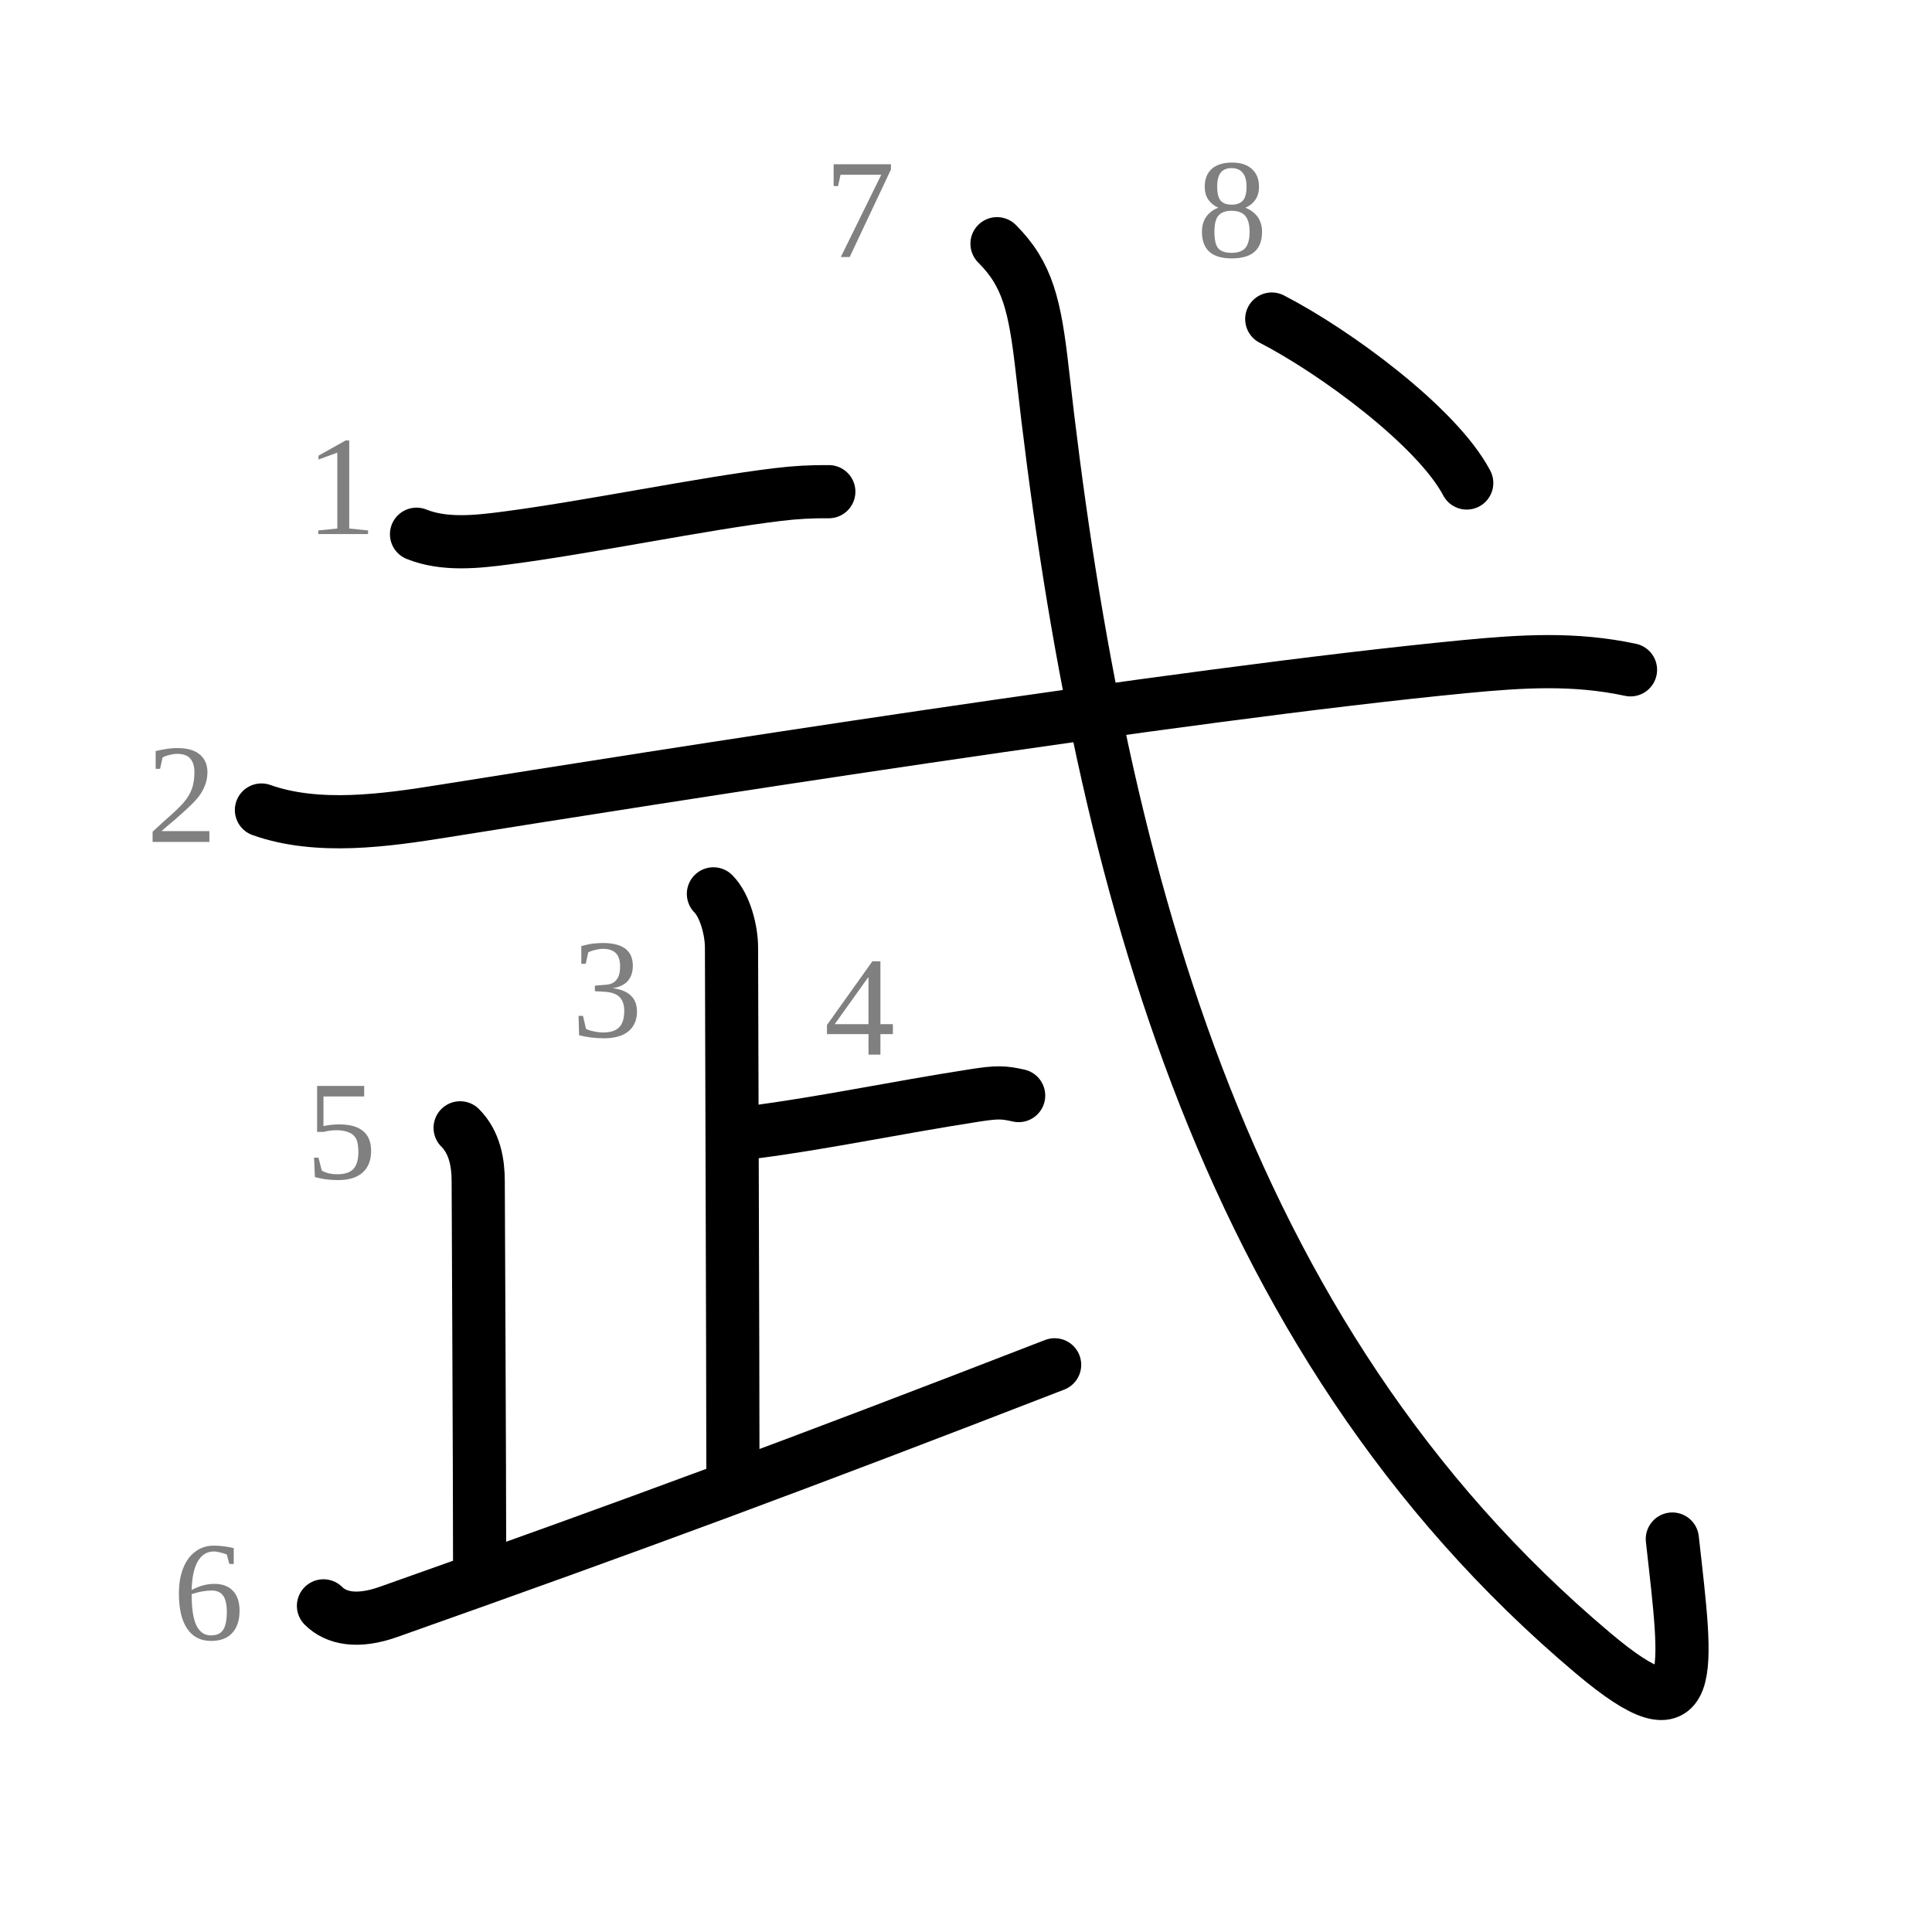
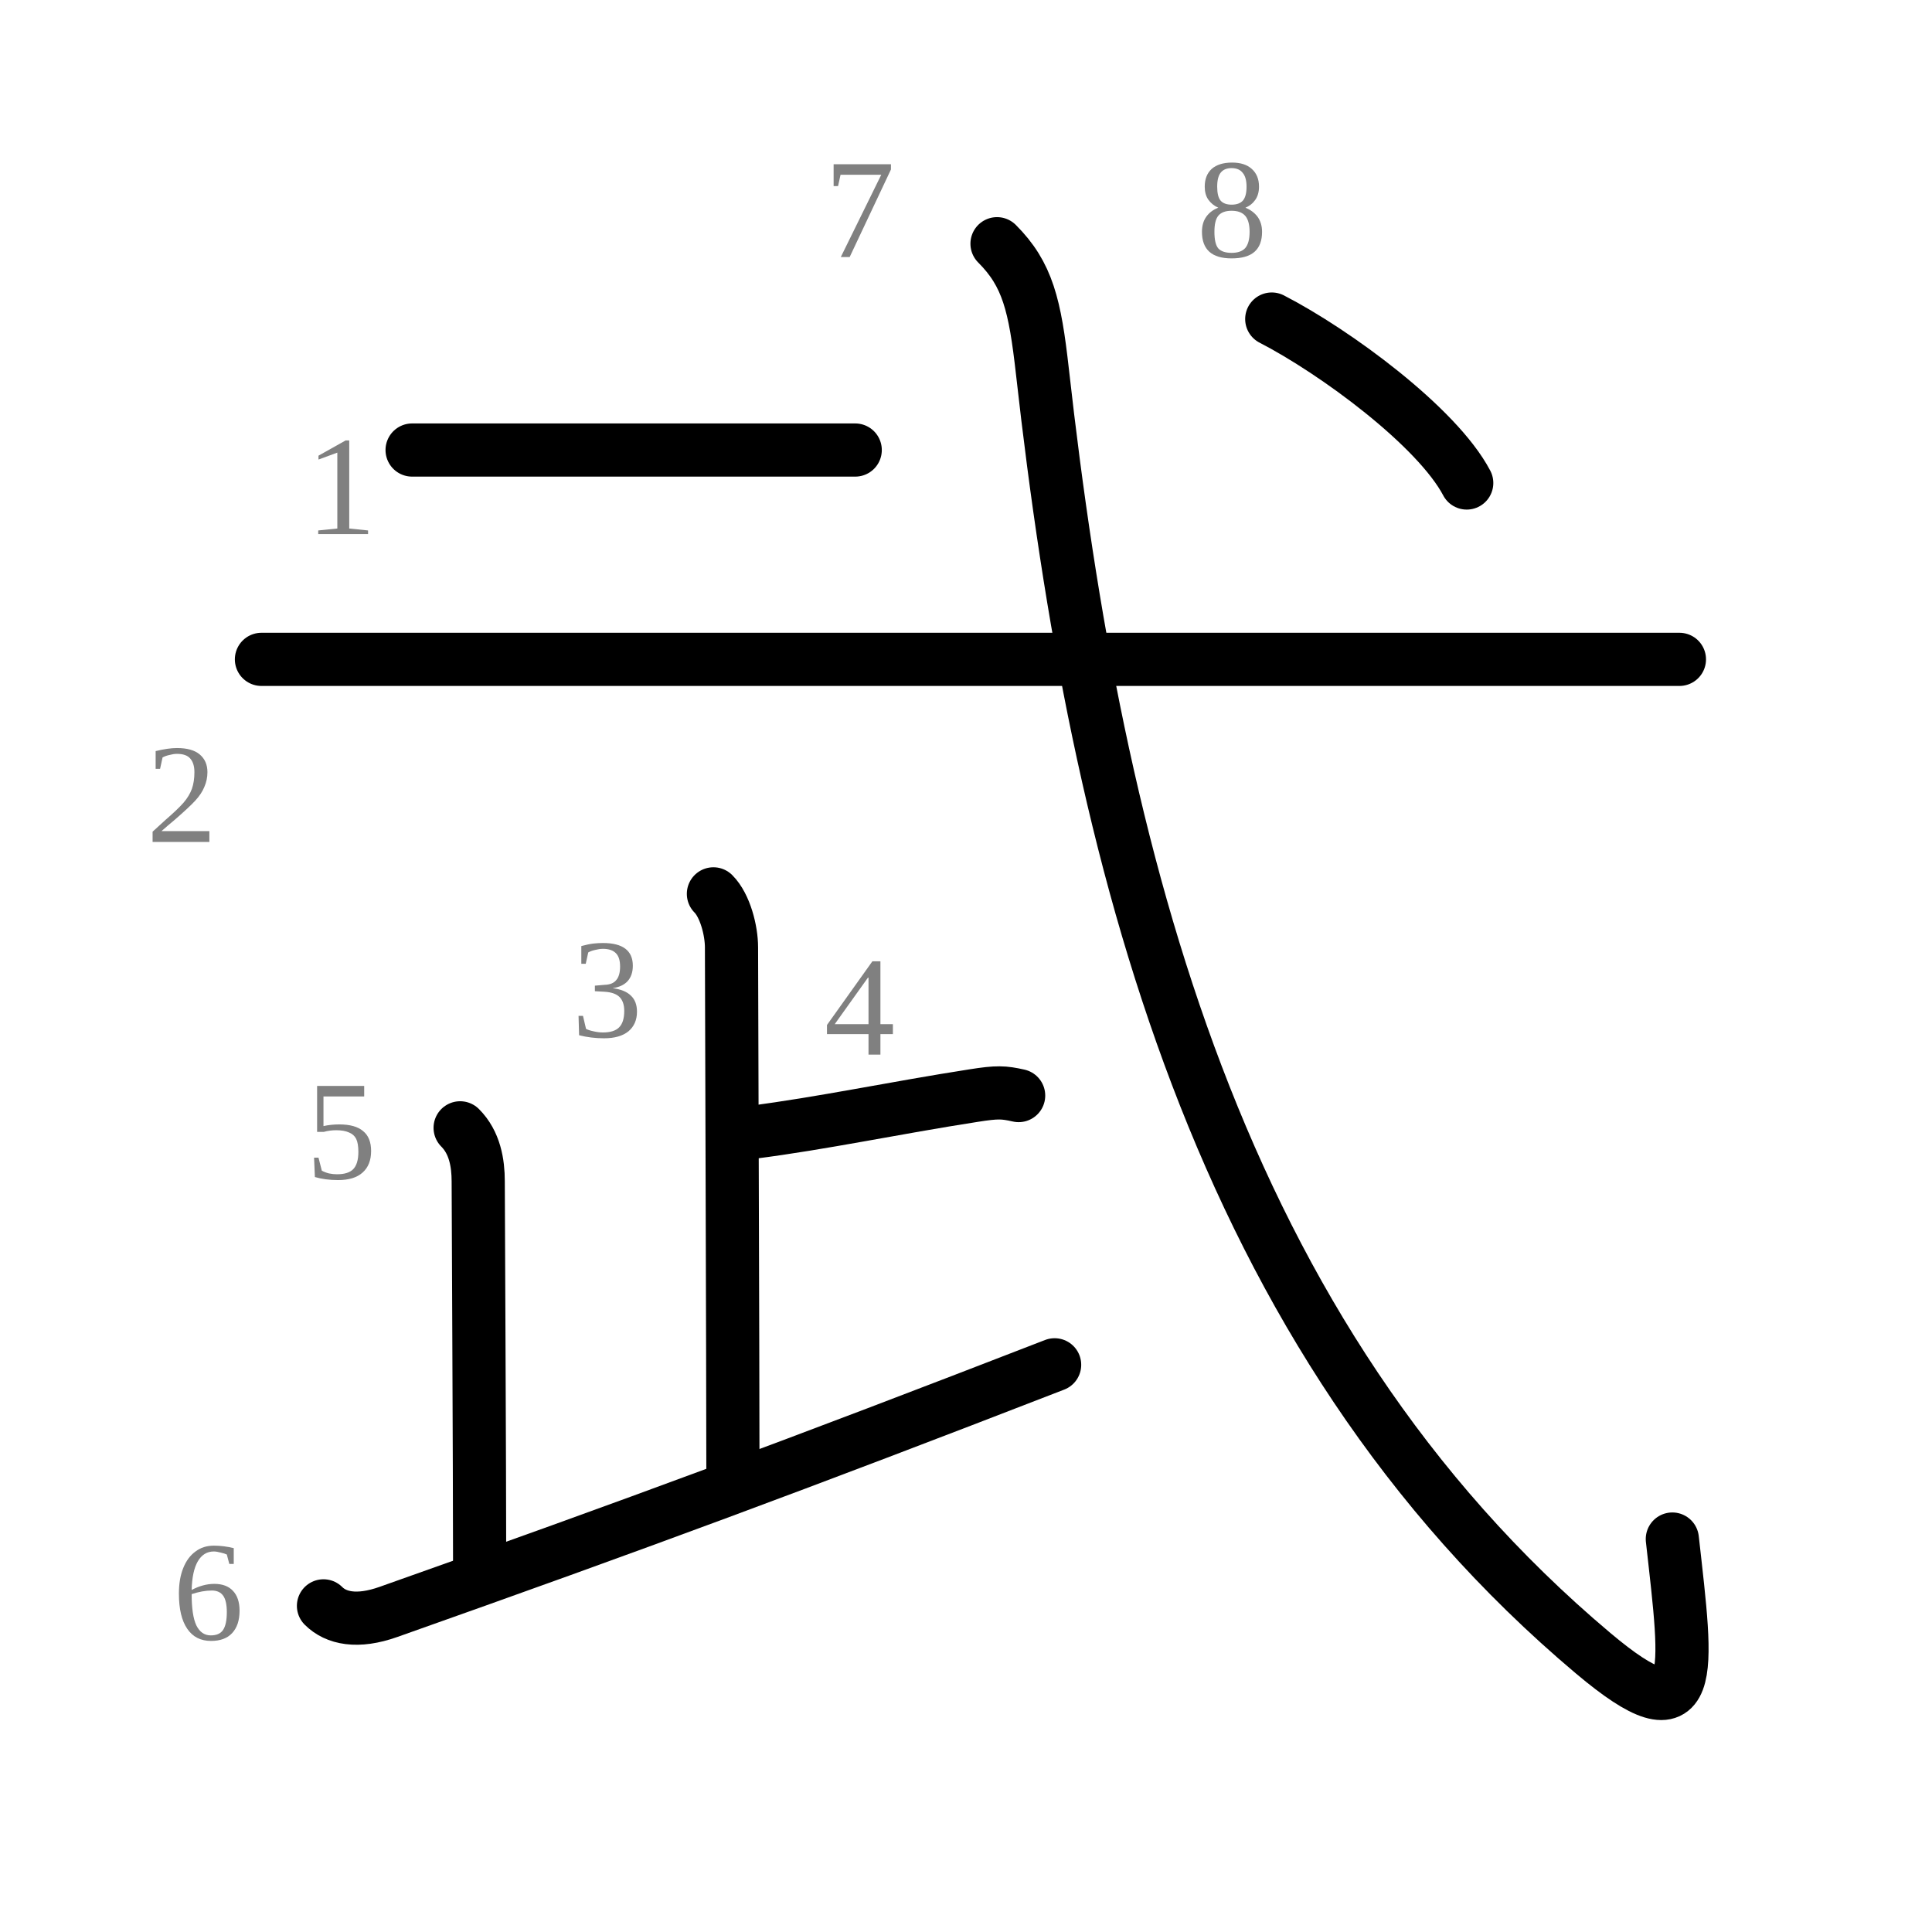
<svg xmlns="http://www.w3.org/2000/svg" xmlns:ns1="http://kanjivg.tagaini.net" width="109" height="109" viewBox="0 0 109 109">
  <g id="kvg:StrokePaths_06b66" style="fill:none;stroke:#000000;stroke-width:3;stroke-linecap:round;stroke-linejoin:round;">
    <g id="kvg:06b66" ns1:element="武">
      <g id="kvg:06b66-g1" ns1:element="一" ns1:radical="nelson">
-         <path id="kvg:06b66-s1" ns1:type="㇐" d="M23.5,30.14c1.56,0.63,3.4,0.43,5.01,0.22c4.65-0.6,11.13-1.95,15.38-2.46c0.99-0.12,1.9-0.17,2.87-0.16" />
+         <path id="kvg:06b66-HzFst-s1" ns1:type="㇐" d="M23.25,25.39l25,0" />
      </g>
      <g id="kvg:06b66-g2" ns1:element="弋" ns1:part="1">
-         <path id="kvg:06b66-s2" ns1:type="㇐" d="M14.75,45.7c3.18,1.13,7.02,0.58,10.27,0.06c11.85-1.89,41.57-6.6,57.61-8.15c3.24-0.31,6.18-0.5,9.36,0.18" />
+         <path id="kvg:06b66-HzFst-s2" ns1:type="㇐" d="M14.75,37.2l80,0" />
      </g>
      <g id="kvg:06b66-g3" ns1:element="止" ns1:radical="tradit">
        <g id="kvg:06b66-g4" ns1:element="卜" ns1:original="ト">
          <path id="kvg:06b66-s3" ns1:type="㇑a" d="M40.25,50.43c0.66,0.66,1.02,2.07,1.02,3.02c0,1.02,0.08,24.06,0.08,29.67" />
          <path id="kvg:06b66-s4" ns1:type="㇐b" d="M42.44,63.88c3.93-0.5,8.06-1.38,12.5-2.07c1.33-0.21,1.68-0.19,2.53,0" />
        </g>
        <path id="kvg:06b66-s5" ns1:type="㇑a" d="M25.96,63.63c0.83,0.83,1.02,1.99,1.02,3.02c0,0.79,0.08,16.23,0.08,21.69" />
        <path id="kvg:06b66-s6" ns1:type="㇀/㇐" d="M18.25,90.6c0.7,0.7,1.9,0.97,3.67,0.34C35.88,86,45,82.62,59.5,77" />
      </g>
      <g id="kvg:06b66-g5" ns1:element="弋" ns1:part="2">
        <path id="kvg:06b66-s7" ns1:type="㇂" d="M56.25,13.75c1.73,1.73,2.14,3.47,2.56,7.2c3.07,27.43,9.82,54.43,31.07,72.32c5.95,5.01,5.33,1.24,4.47-6.44" />
        <g id="kvg:06b66-g6" ns1:element="丶">
          <path id="kvg:06b66-s8" ns1:type="㇔" d="M71.75,18c3.59,1.85,9.33,6.08,11,9.25" />
        </g>
      </g>
    </g>
  </g>
  <g id="kvg:StrokeNumbers_06b66" style="font-size:8;fill:#808080">
    <text transform="matrix(1 0 0 1 17.25 30.13)">1</text>
    <text transform="matrix(1 0 0 1 8.25 47.50)">2</text>
    <text transform="matrix(1 0 0 1 32.25 58.50)">3</text>
    <text transform="matrix(1 0 0 1 46.50 59.50)">4</text>
    <text transform="matrix(1 0 0 1 17.25 66.50)">5</text>
    <text transform="matrix(1 0 0 1 9.75 92.50)">6</text>
    <text transform="matrix(1 0 0 1 46.50 14.50)">7</text>
    <text transform="matrix(1 0 0 1 67.50 14.50)">8</text>
  </g>
</svg>
